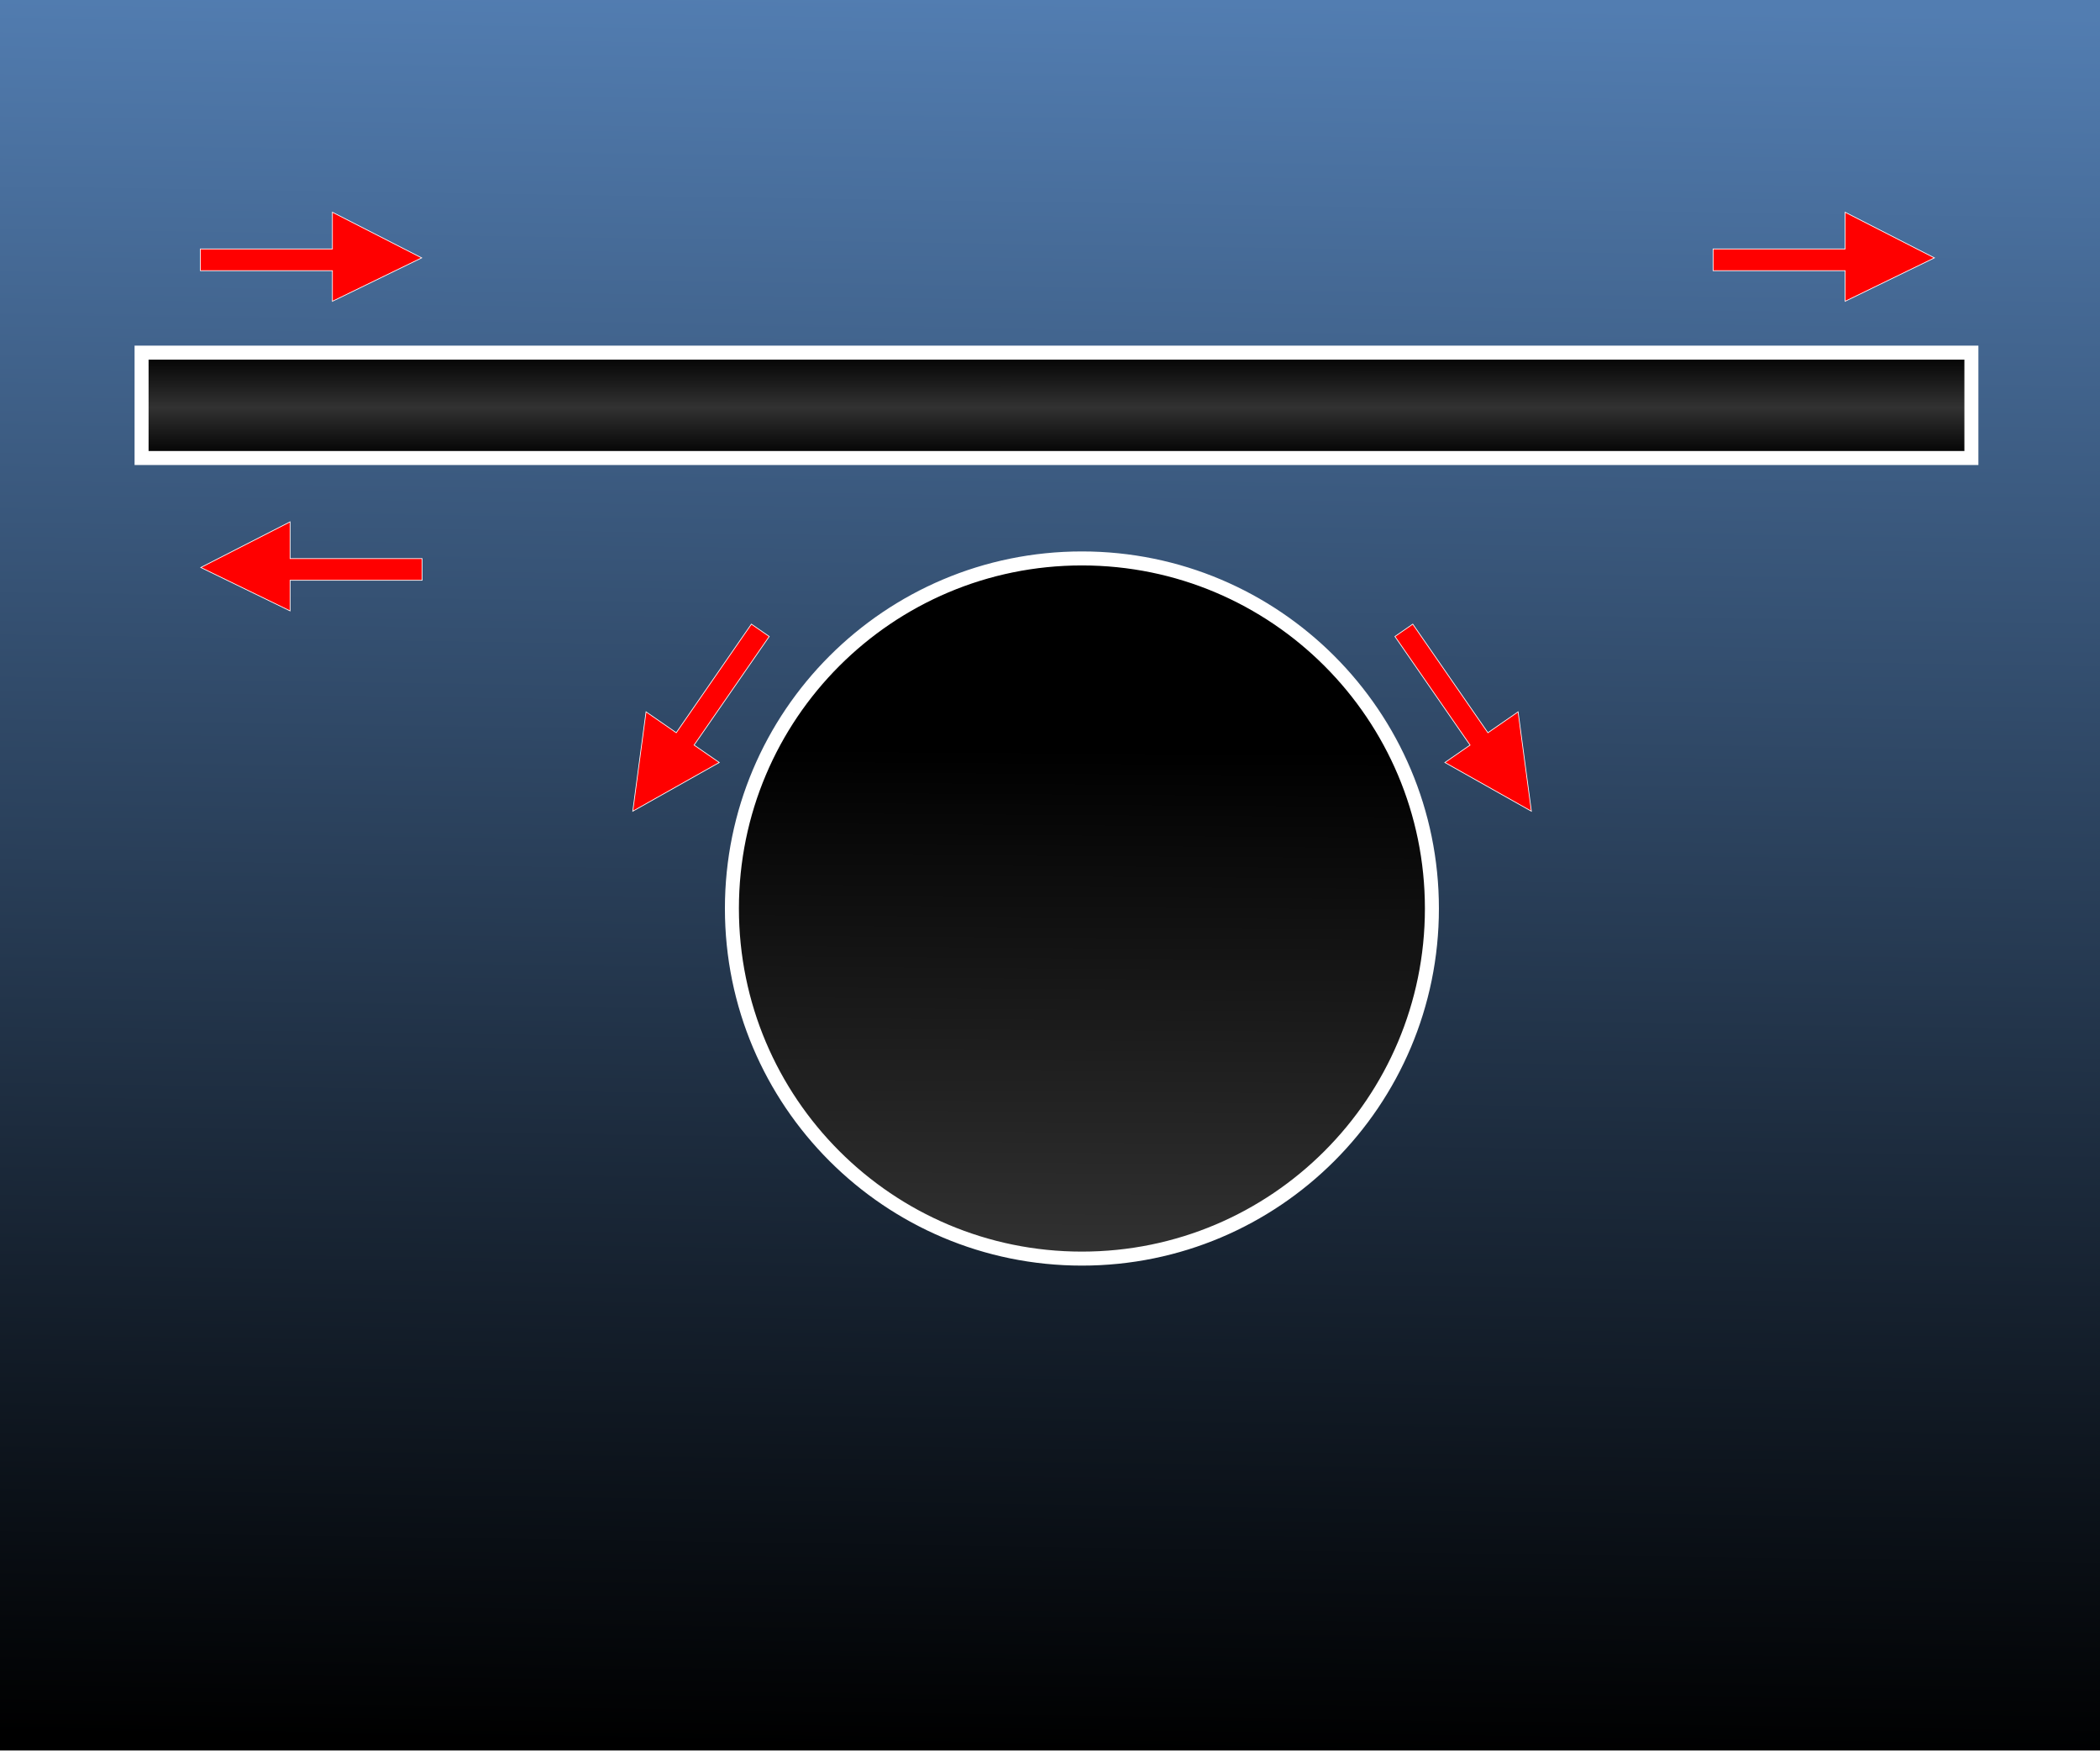
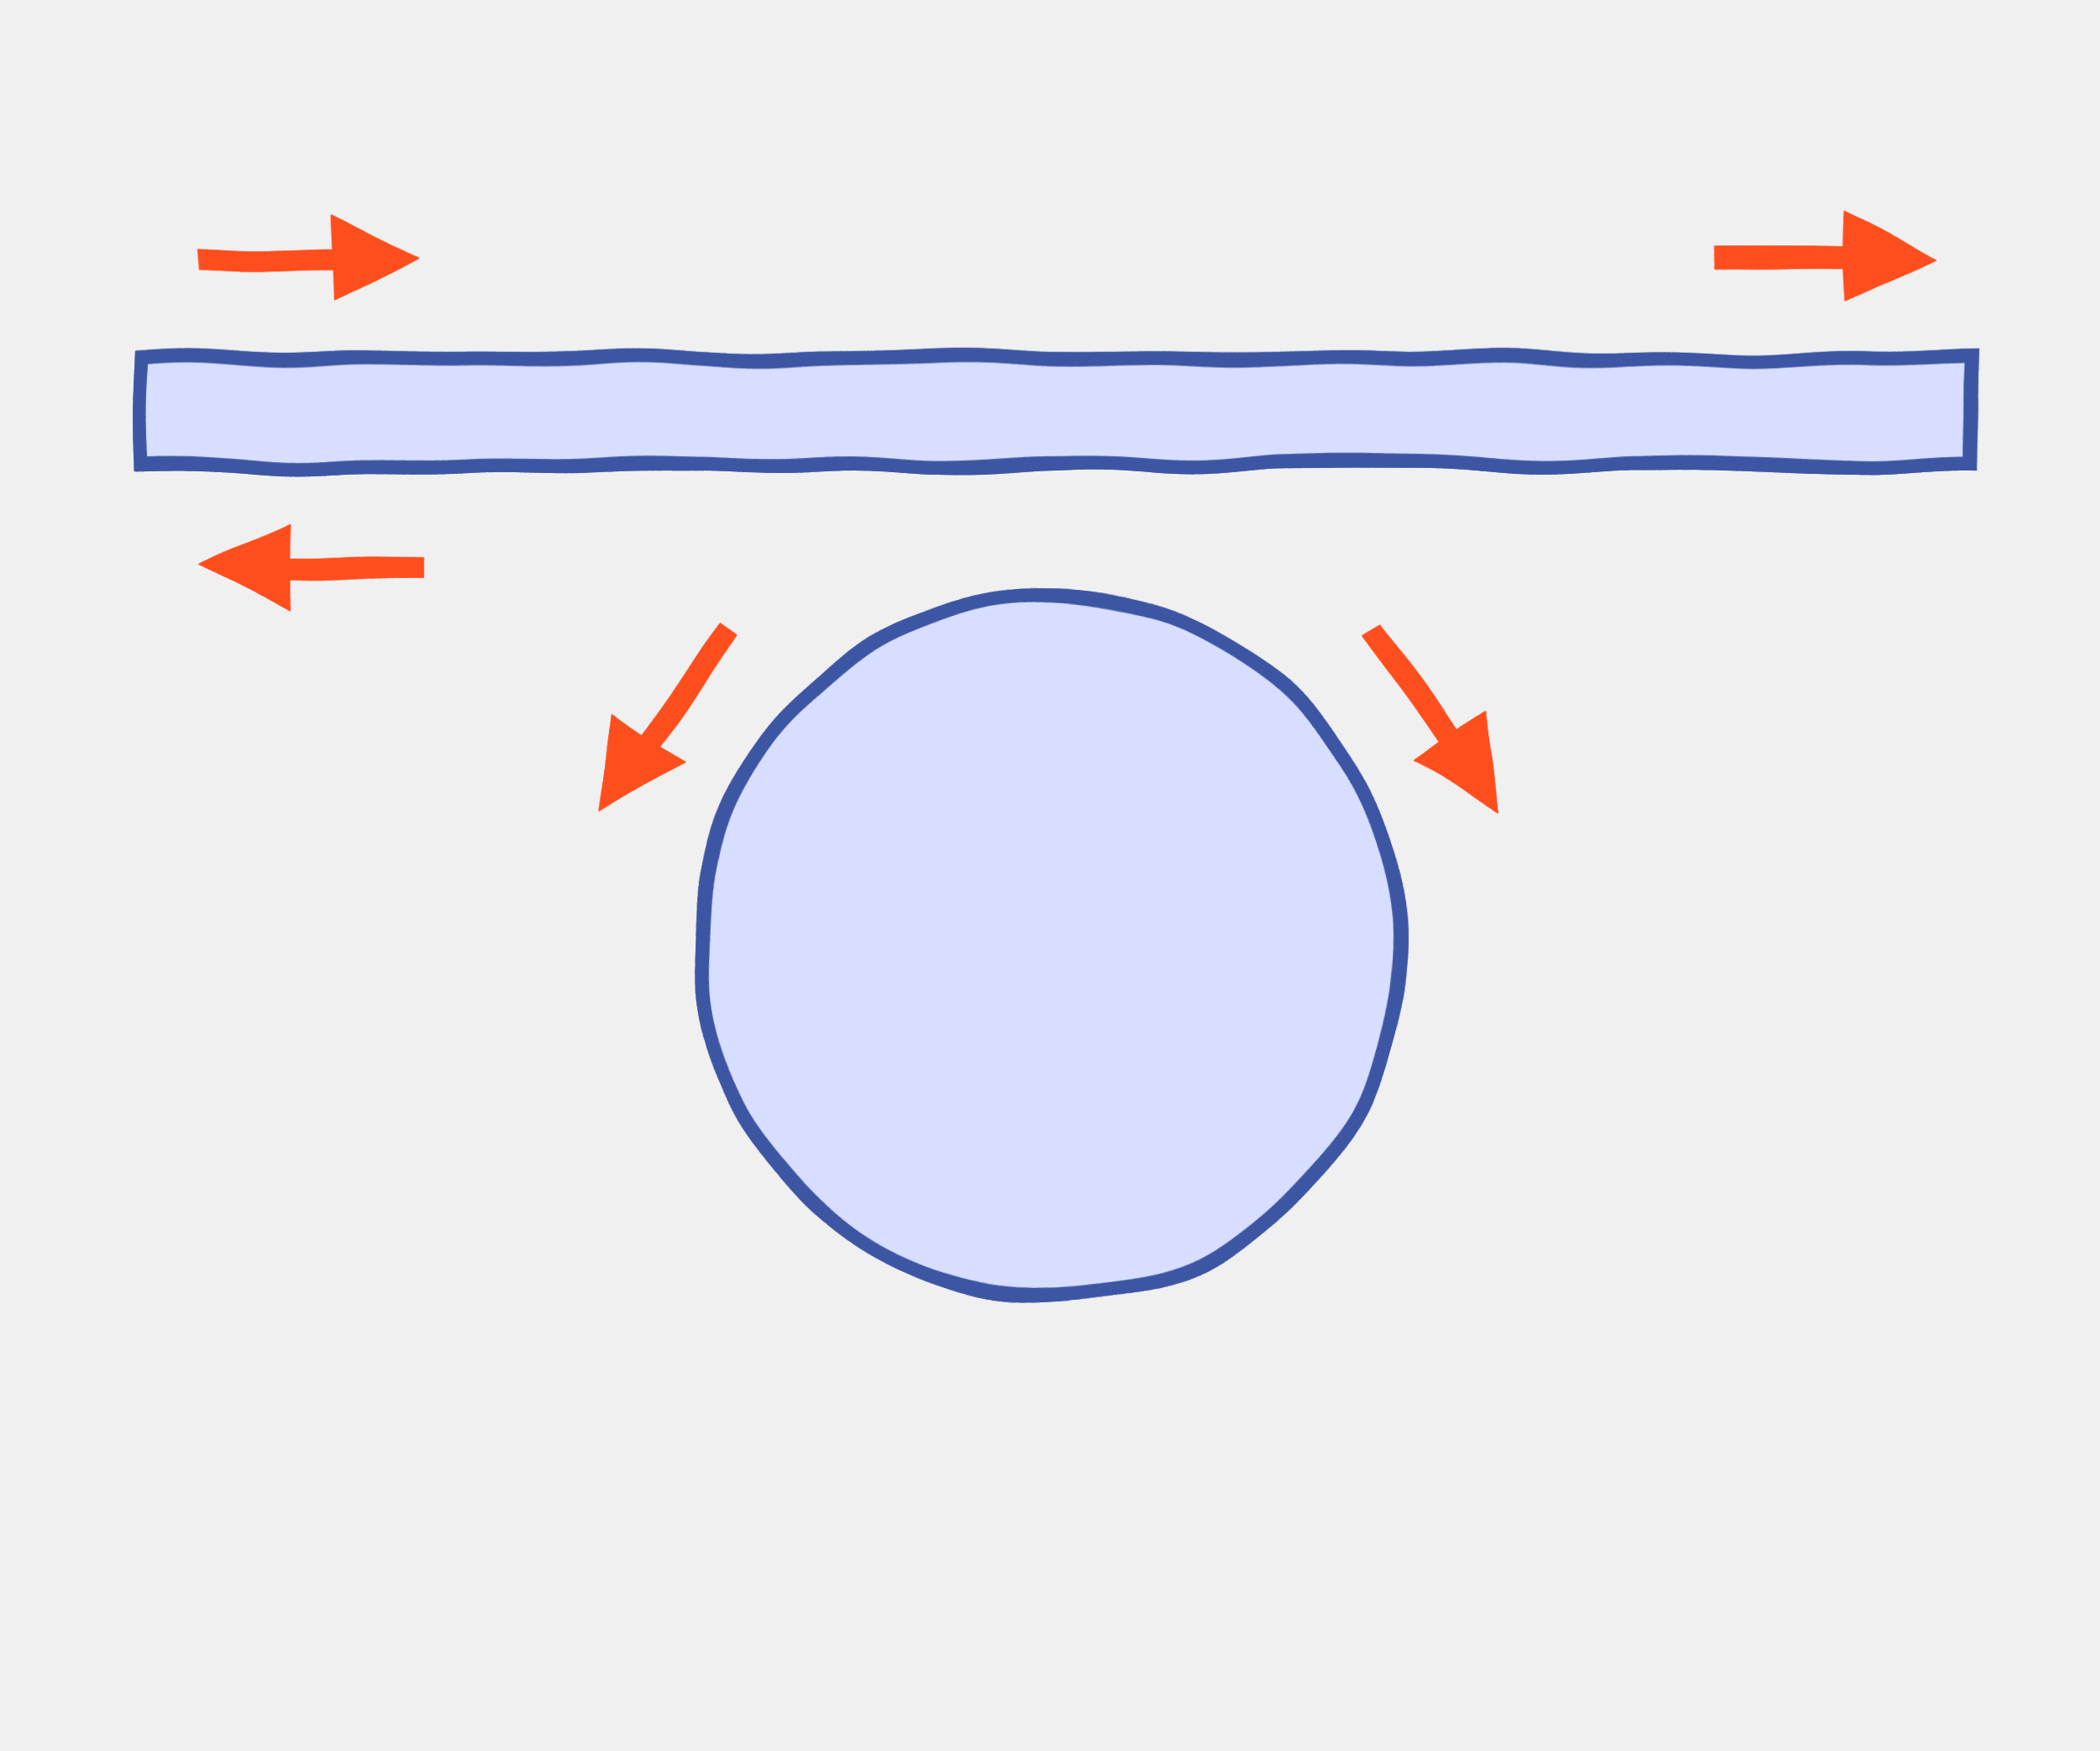
- <svg xmlns="http://www.w3.org/2000/svg" xmlns:xlink="http://www.w3.org/1999/xlink" width="600" height="500" viewBox="0 0 600 500" id="svg2" version="1.1">
+ <svg xmlns="http://www.w3.org/2000/svg" width="600" height="500" viewBox="0 0 600 500" id="svg2" version="1.1">
  <defs id="defs4">
-     <linearGradient id="linearGradient4192">
-       <stop id="stop4194" offset="0" style="stop-color:#000000;stop-opacity:1" />
-       <stop id="stop4196" offset="1" style="stop-color:#323232;stop-opacity:1" />
-     </linearGradient>
-     <linearGradient id="linearGradient4184">
-       <stop style="stop-color:#527db1;stop-opacity:1" offset="0" id="stop4186" />
-       <stop style="stop-color:#000000;stop-opacity:1" offset="1" id="stop4188" />
-     </linearGradient>
-     <linearGradient id="linearGradient4140">
-       <stop style="stop-color:#000000;stop-opacity:1" offset="0" id="stop4142" />
-       <stop id="stop4148" offset="0.521" style="stop-color:#323232;stop-opacity:1" />
-       <stop style="stop-color:#000000;stop-opacity:1" offset="1" id="stop4144" />
-     </linearGradient>
-     <linearGradient xlink:href="#linearGradient4140" id="linearGradient4146" x1="41.429" y1="616.646" x2="41.43" y2="646.638" gradientUnits="userSpaceOnUse" gradientTransform="matrix(0.8060902,0,0,1.003354,7.05447,34.37404)" />
-     <linearGradient xlink:href="#linearGradient4192" id="linearGradient4156" x1="364" y1="718.102" x2="363" y2="864.362" gradientUnits="userSpaceOnUse" gradientTransform="matrix(1,0,0,0.9999986,-53.74012,48.08445)" />
-     <linearGradient xlink:href="#linearGradient4184" id="linearGradient4190" x1="390.323" y1="563.044" x2="387.495" y2="903.87" gradientUnits="userSpaceOnUse" gradientTransform="matrix(0.8020116,0,0,1.467027,1.134215,-273.6389)" />
+     <filter style="color-interpolation-filters:sRGB" x="-0.15" width="1.3" y="-0.15" height="1.3" id="filter5216">
+       <feGaussianBlur in="SourceGraphic" stdDeviation="0.01 0.01" result="blur1" id="feGaussianBlur5218" />
+       <feTurbulence type="fractalNoise" baseFrequency="0.03" numOctaves="1" seed="0" result="turbulence" id="feTurbulence5220" />
+       <feDisplacementMap in="blur1" in2="turbulence" xChannelSelector="R" yChannelSelector="G" scale="4.69" result="map" id="feDisplacementMap5222" />
+       <feGaussianBlur in="map" stdDeviation="0.01" result="blur2" id="feGaussianBlur5224" />
+       <feComposite in="blur2" in2="map" operator="in" result="composite" id="feComposite5226" />
+     </filter>
+     <filter style="color-interpolation-filters:sRGB" x="-0.15" width="1.3" y="-0.15" height="1.3" id="filter5294">
+       <feGaussianBlur in="SourceGraphic" stdDeviation="0.01 0.01" result="blur1" id="feGaussianBlur5296" />
+       <feTurbulence type="fractalNoise" baseFrequency="0.03" numOctaves="1" seed="0" result="turbulence" id="feTurbulence5298" />
+       <feDisplacementMap in="blur1" in2="turbulence" xChannelSelector="R" yChannelSelector="G" scale="4.69" result="map" id="feDisplacementMap5300" />
+       <feGaussianBlur in="map" stdDeviation="0.01" result="blur2" id="feGaussianBlur5302" />
+       <feComposite in="blur2" in2="map" operator="in" result="composite" id="feComposite5304" />
+     </filter>
+     <filter style="color-interpolation-filters:sRGB;" x="-0.15" width="1.3" y="-0.15" height="1.3" id="filter4224">
+       <feGaussianBlur in="SourceGraphic" stdDeviation="0.01 0.01" result="blur1" id="feGaussianBlur4226" />
+       <feTurbulence type="fractalNoise" baseFrequency="0.03" numOctaves="1" seed="0" result="turbulence" id="feTurbulence4228" />
+       <feDisplacementMap in="blur1" in2="turbulence" xChannelSelector="R" yChannelSelector="G" scale="5" result="map" id="feDisplacementMap4230" />
+       <feGaussianBlur in="map" stdDeviation="0.01" result="blur2" id="feGaussianBlur4232" />
+       <feComposite in="blur2" in2="map" operator="over" result="composite" id="feComposite4234" />
+     </filter>
+     <filter style="color-interpolation-filters:sRGB;" x="-0.15" width="1.3" y="-0.15" height="1.3" id="filter4236">
+       <feGaussianBlur in="SourceGraphic" stdDeviation="0.01 0.01" result="blur1" id="feGaussianBlur4238" />
+       <feTurbulence type="fractalNoise" baseFrequency="0.03" numOctaves="1" seed="0" result="turbulence" id="feTurbulence4240" />
+       <feDisplacementMap in="blur1" in2="turbulence" xChannelSelector="R" yChannelSelector="G" scale="5" result="map" id="feDisplacementMap4242" />
+       <feGaussianBlur in="map" stdDeviation="0.01" result="blur2" id="feGaussianBlur4244" />
+       <feComposite in="blur2" in2="map" operator="over" result="composite" id="feComposite4246" />
+     </filter>
+     <filter style="color-interpolation-filters:sRGB;" x="-0.15" width="1.3" y="-0.15" height="1.3" id="filter4248">
+       <feGaussianBlur in="SourceGraphic" stdDeviation="0.01 0.01" result="blur1" id="feGaussianBlur4250" />
+       <feTurbulence type="fractalNoise" baseFrequency="0.03" numOctaves="1" seed="0" result="turbulence" id="feTurbulence4252" />
+       <feDisplacementMap in="blur1" in2="turbulence" xChannelSelector="R" yChannelSelector="G" scale="5" result="map" id="feDisplacementMap4254" />
+       <feGaussianBlur in="map" stdDeviation="0.01" result="blur2" id="feGaussianBlur4256" />
+       <feComposite in="blur2" in2="map" operator="over" result="composite" id="feComposite4258" />
+     </filter>
+     <filter style="color-interpolation-filters:sRGB;" x="-0.15" width="1.3" y="-0.15" height="1.3" id="filter4260">
+       <feGaussianBlur in="SourceGraphic" stdDeviation="0.01 0.01" result="blur1" id="feGaussianBlur4262" />
+       <feTurbulence type="fractalNoise" baseFrequency="0.03" numOctaves="1" seed="0" result="turbulence" id="feTurbulence4264" />
+       <feDisplacementMap in="blur1" in2="turbulence" xChannelSelector="R" yChannelSelector="G" scale="5" result="map" id="feDisplacementMap4266" />
+       <feGaussianBlur in="map" stdDeviation="0.01" result="blur2" id="feGaussianBlur4268" />
+       <feComposite in="blur2" in2="map" operator="over" result="composite" id="feComposite4270" />
+     </filter>
+     <filter style="color-interpolation-filters:sRGB;" x="-0.15" width="1.3" y="-0.15" height="1.3" id="filter4272">
+       <feGaussianBlur in="SourceGraphic" stdDeviation="0.01 0.01" result="blur1" id="feGaussianBlur4274" />
+       <feTurbulence type="fractalNoise" baseFrequency="0.03" numOctaves="1" seed="0" result="turbulence" id="feTurbulence4276" />
+       <feDisplacementMap in="blur1" in2="turbulence" xChannelSelector="R" yChannelSelector="G" scale="5" result="map" id="feDisplacementMap4278" />
+       <feGaussianBlur in="map" stdDeviation="0.01" result="blur2" id="feGaussianBlur4280" />
+       <feComposite in="blur2" in2="map" operator="over" result="composite" id="feComposite4282" />
+     </filter>
  </defs>
  <g id="layer1" transform="translate(0,-552.3623)">
-     <rect style="fill:url(#linearGradient4190);fill-opacity:1;stroke:none;stroke-width:1;stroke-miterlimit:4;stroke-dasharray:none;stroke-dashoffset:0;stroke-opacity:1" id="rect4182" width="600" height="500" x="0" y="552.362" />
-     <rect style="fill:url(#linearGradient4146);fill-opacity:1;stroke:#ffffff;stroke-width:4;stroke-miterlimit:4;stroke-dasharray:none;stroke-dashoffset:0;stroke-opacity:1" id="rect4136" width="522.807" height="30.101" x="40.45" y="653.09" />
-     <ellipse style="fill:url(#linearGradient4156);fill-opacity:1;stroke:#ffffff;stroke-width:4;stroke-miterlimit:4;stroke-dasharray:none;stroke-dashoffset:0;stroke-opacity:1" id="path4138" cx="309.117" cy="811.874" rx="100" ry="100" />
-     <path style="fill:#ff0000;fill-opacity:1;fill-rule:evenodd;stroke:#ffffff;stroke-width:0.206;stroke-linecap:butt;stroke-linejoin:miter;stroke-miterlimit:4;stroke-dasharray:none;stroke-opacity:1" d="m 57.247,623.478 37.727,0 0,-10.492 25.506,13.036 -25.506,12.4 0,-8.744 -37.727,0 z" id="path4198" />
-     <path style="fill:#ff0000;fill-opacity:1;fill-rule:evenodd;stroke:#ffffff;stroke-width:0.206;stroke-linecap:butt;stroke-linejoin:miter;stroke-miterlimit:4;stroke-dasharray:none;stroke-opacity:1" d="m 489.455,623.478 37.727,0 0,-10.492 25.506,13.036 -25.506,12.4 0,-8.744 -37.727,0 z" id="path4198-4" />
-     <path style="fill:#ff0000;fill-opacity:1;fill-rule:evenodd;stroke:#ffffff;stroke-width:0.206;stroke-linecap:butt;stroke-linejoin:miter;stroke-miterlimit:4;stroke-dasharray:none;stroke-opacity:1" d="m 403.647,730.637 21.468,31.023 8.628,-5.971 3.794,28.392 -24.71,-13.917 7.19,-4.976 -21.468,-31.023 z" id="path4198-4-0" />
+     <rect style="fill:#d8deff;fill-opacity:1;stroke:#3d56a4;stroke-width:4;stroke-miterlimit:4;stroke-dasharray:none;stroke-dashoffset:0;stroke-opacity:1;filter:url(#filter4260)" id="rect4136" width="522.807" height="30.101" x="40.45" y="654.871" />
+     <path style="fill:#ff4e1d;fill-opacity:1;fill-rule:evenodd;stroke:none;stroke-width:0.206;stroke-linecap:butt;stroke-linejoin:miter;stroke-miterlimit:4;stroke-dasharray:none;stroke-opacity:1;filter:url(#filter4272)" d="m 57.247,623.478 37.727,0 0,-10.492 25.506,13.036 -25.506,12.4 0,-8.744 -37.727,0 z" id="path4198" />
+     <path style="fill:#ff4e1d;fill-opacity:1;fill-rule:evenodd;stroke:none;stroke-width:0.206;stroke-linecap:butt;stroke-linejoin:miter;stroke-miterlimit:4;stroke-dasharray:none;stroke-opacity:1;filter:url(#filter4236)" d="m 489.455,623.478 37.727,0 0,-10.492 25.506,13.036 -25.506,12.4 0,-8.744 -37.727,0 z" id="path4198-4" />
    <flowRoot xml:space="preserve" id="flowRoot4230" style="font-style:italic;font-variant:normal;font-weight:normal;font-stretch:normal;font-size:50px;line-height:125%;font-family:'Brush Script MT';-inkscape-font-specification:'Brush Script MT, Italic';text-align:start;letter-spacing:0px;word-spacing:0px;writing-mode:lr-tb;text-anchor:start;fill:#000000;fill-opacity:1;stroke:none;stroke-width:1px;stroke-linecap:butt;stroke-linejoin:miter;stroke-opacity:1" transform="translate(-137.1788,582.8438)">
      <flowRegion id="flowRegion4232">
        <rect id="rect4234" width="45.255" height="65.054" x="690.136" y="9.899" style="font-style:italic;font-variant:normal;font-weight:normal;font-stretch:normal;font-size:50px;line-height:125%;font-family:'Brush Script MT';-inkscape-font-specification:'Brush Script MT, Italic';text-align:start;writing-mode:lr-tb;text-anchor:start;fill:#000000;fill-opacity:1" />
      </flowRegion>
      <flowPara id="flowPara4236" style="font-style:italic;font-variant:normal;font-weight:normal;font-stretch:normal;font-size:50px;line-height:125%;font-family:'Brush Script MT';-inkscape-font-specification:'Brush Script MT, Italic';text-align:start;writing-mode:lr-tb;text-anchor:start;fill:#000000;fill-opacity:1">R</flowPara>
    </flowRoot>
-     <path style="fill:#ff0000;fill-opacity:1;fill-rule:evenodd;stroke:#ffffff;stroke-width:0.206;stroke-linecap:butt;stroke-linejoin:miter;stroke-miterlimit:4;stroke-dasharray:none;stroke-opacity:1" d="m 120.607,711.916 -37.727,0 0,-10.492 -25.506,13.036 25.506,12.4 0,-8.744 37.727,0 z" id="path4198-41" />
-     <path style="fill:#ff0000;fill-opacity:1;fill-rule:evenodd;stroke:#ffffff;stroke-width:0.206;stroke-linecap:butt;stroke-linejoin:miter;stroke-miterlimit:4;stroke-dasharray:none;stroke-opacity:1" d="m 214.681,730.636 -21.468,31.023 -8.628,-5.971 -3.794,28.392 24.71,-13.917 -7.19,-4.976 21.468,-31.023 z" id="path4198-4-0-2" />
-     <flowRoot xml:space="preserve" id="flowRoot4238" style="font-style:normal;font-variant:normal;font-weight:normal;font-stretch:normal;font-size:30.713px;line-height:125%;font-family:sans-serif;-inkscape-font-specification:'sans-serif, Normal';text-align:start;letter-spacing:0px;word-spacing:0px;writing-mode:lr-tb;text-anchor:start;fill:#df2b00;fill-opacity:1;stroke:none;stroke-width:1px;stroke-linecap:butt;stroke-linejoin:miter;stroke-opacity:1" transform="matrix(1.730009,0,0,1.938934,-879.8927,571.0629)">
+     <path style="fill:#ff4e1d;fill-opacity:1;fill-rule:evenodd;stroke:none;stroke-width:0.206;stroke-linecap:butt;stroke-linejoin:miter;stroke-miterlimit:4;stroke-dasharray:none;stroke-opacity:1;filter:url(#filter4248)" d="m 120.607,711.916 -37.727,0 0,-10.492 -25.506,13.036 25.506,12.4 0,-8.744 37.727,0 z" id="path4198-41" />
+     <ellipse style="fill:#d8deff;fill-opacity:1;stroke:#3d56a4;stroke-width:4;stroke-miterlimit:4;stroke-dasharray:none;stroke-dashoffset:0;stroke-opacity:1;filter:url(#filter4224)" id="path4138" cx="300" cy="822.362" rx="100" ry="100" />
+     <g id="g4287" transform="translate(-1.85318,0)">
+       <path id="path4198-4-0" d="m 396.336,730.636 21.468,31.023 8.628,-5.971 3.794,28.392 -24.71,-13.917 7.19,-4.976 -21.468,-31.023 z" style="fill:#ff4e1d;fill-opacity:1;fill-rule:evenodd;stroke:none;stroke-width:0.206;stroke-linecap:butt;stroke-linejoin:miter;stroke-miterlimit:4;stroke-dasharray:none;stroke-opacity:1;filter:url(#filter4224)" />
+       <path id="path4198-4-0-2" d="m 207.37,730.636 -21.468,31.023 -8.628,-5.971 -3.794,28.392 24.71,-13.917 -7.19,-4.976 21.468,-31.023 z" style="fill:#ff4e1d;fill-opacity:1;fill-rule:evenodd;stroke:none;stroke-width:0.206;stroke-linecap:butt;stroke-linejoin:miter;stroke-miterlimit:4;stroke-dasharray:none;stroke-opacity:1;filter:url(#filter4224)" />
+     </g>
+     <flowRoot xml:space="preserve" id="flowRoot4238" style="font-style:normal;font-variant:normal;font-weight:normal;font-stretch:normal;font-size:30.713px;line-height:125%;font-family:sans-serif;-inkscape-font-specification:'sans-serif, Normal';text-align:start;letter-spacing:0px;word-spacing:0px;writing-mode:lr-tb;text-anchor:start;fill:#000000;fill-opacity:1;stroke:none;stroke-width:1px;stroke-linecap:butt;stroke-linejoin:miter;stroke-opacity:1" transform="matrix(1.730009,0,0,1.938934,-907.9864,591.8829)">
      <flowRegion id="flowRegion4240">
-         <rect id="rect4242" width="503.426" height="185.017" x="521.845" y="166.877" style="font-style:normal;font-variant:normal;font-weight:normal;font-stretch:normal;font-size:30.713px;line-height:125%;font-family:sans-serif;-inkscape-font-specification:'sans-serif, Normal';text-align:start;writing-mode:lr-tb;text-anchor:start;fill:#df2b00;fill-opacity:1" />
+         <rect id="rect4242" width="503.426" height="185.017" x="521.845" y="166.877" style="font-style:normal;font-variant:normal;font-weight:normal;font-stretch:normal;font-size:30.713px;line-height:125%;font-family:sans-serif;-inkscape-font-specification:'sans-serif, Normal';text-align:start;writing-mode:lr-tb;text-anchor:start;fill:#000000;fill-opacity:1" />
      </flowRegion>
      <flowPara id="flowPara4182">Hanger:</flowPara>
      <flowPara id="flowPara4184">Bi-directional mode</flowPara>
      <flowPara id="flowPara4186" />
      <flowPara id="flowPara4188" />
    </flowRoot>
  </g>
</svg>
